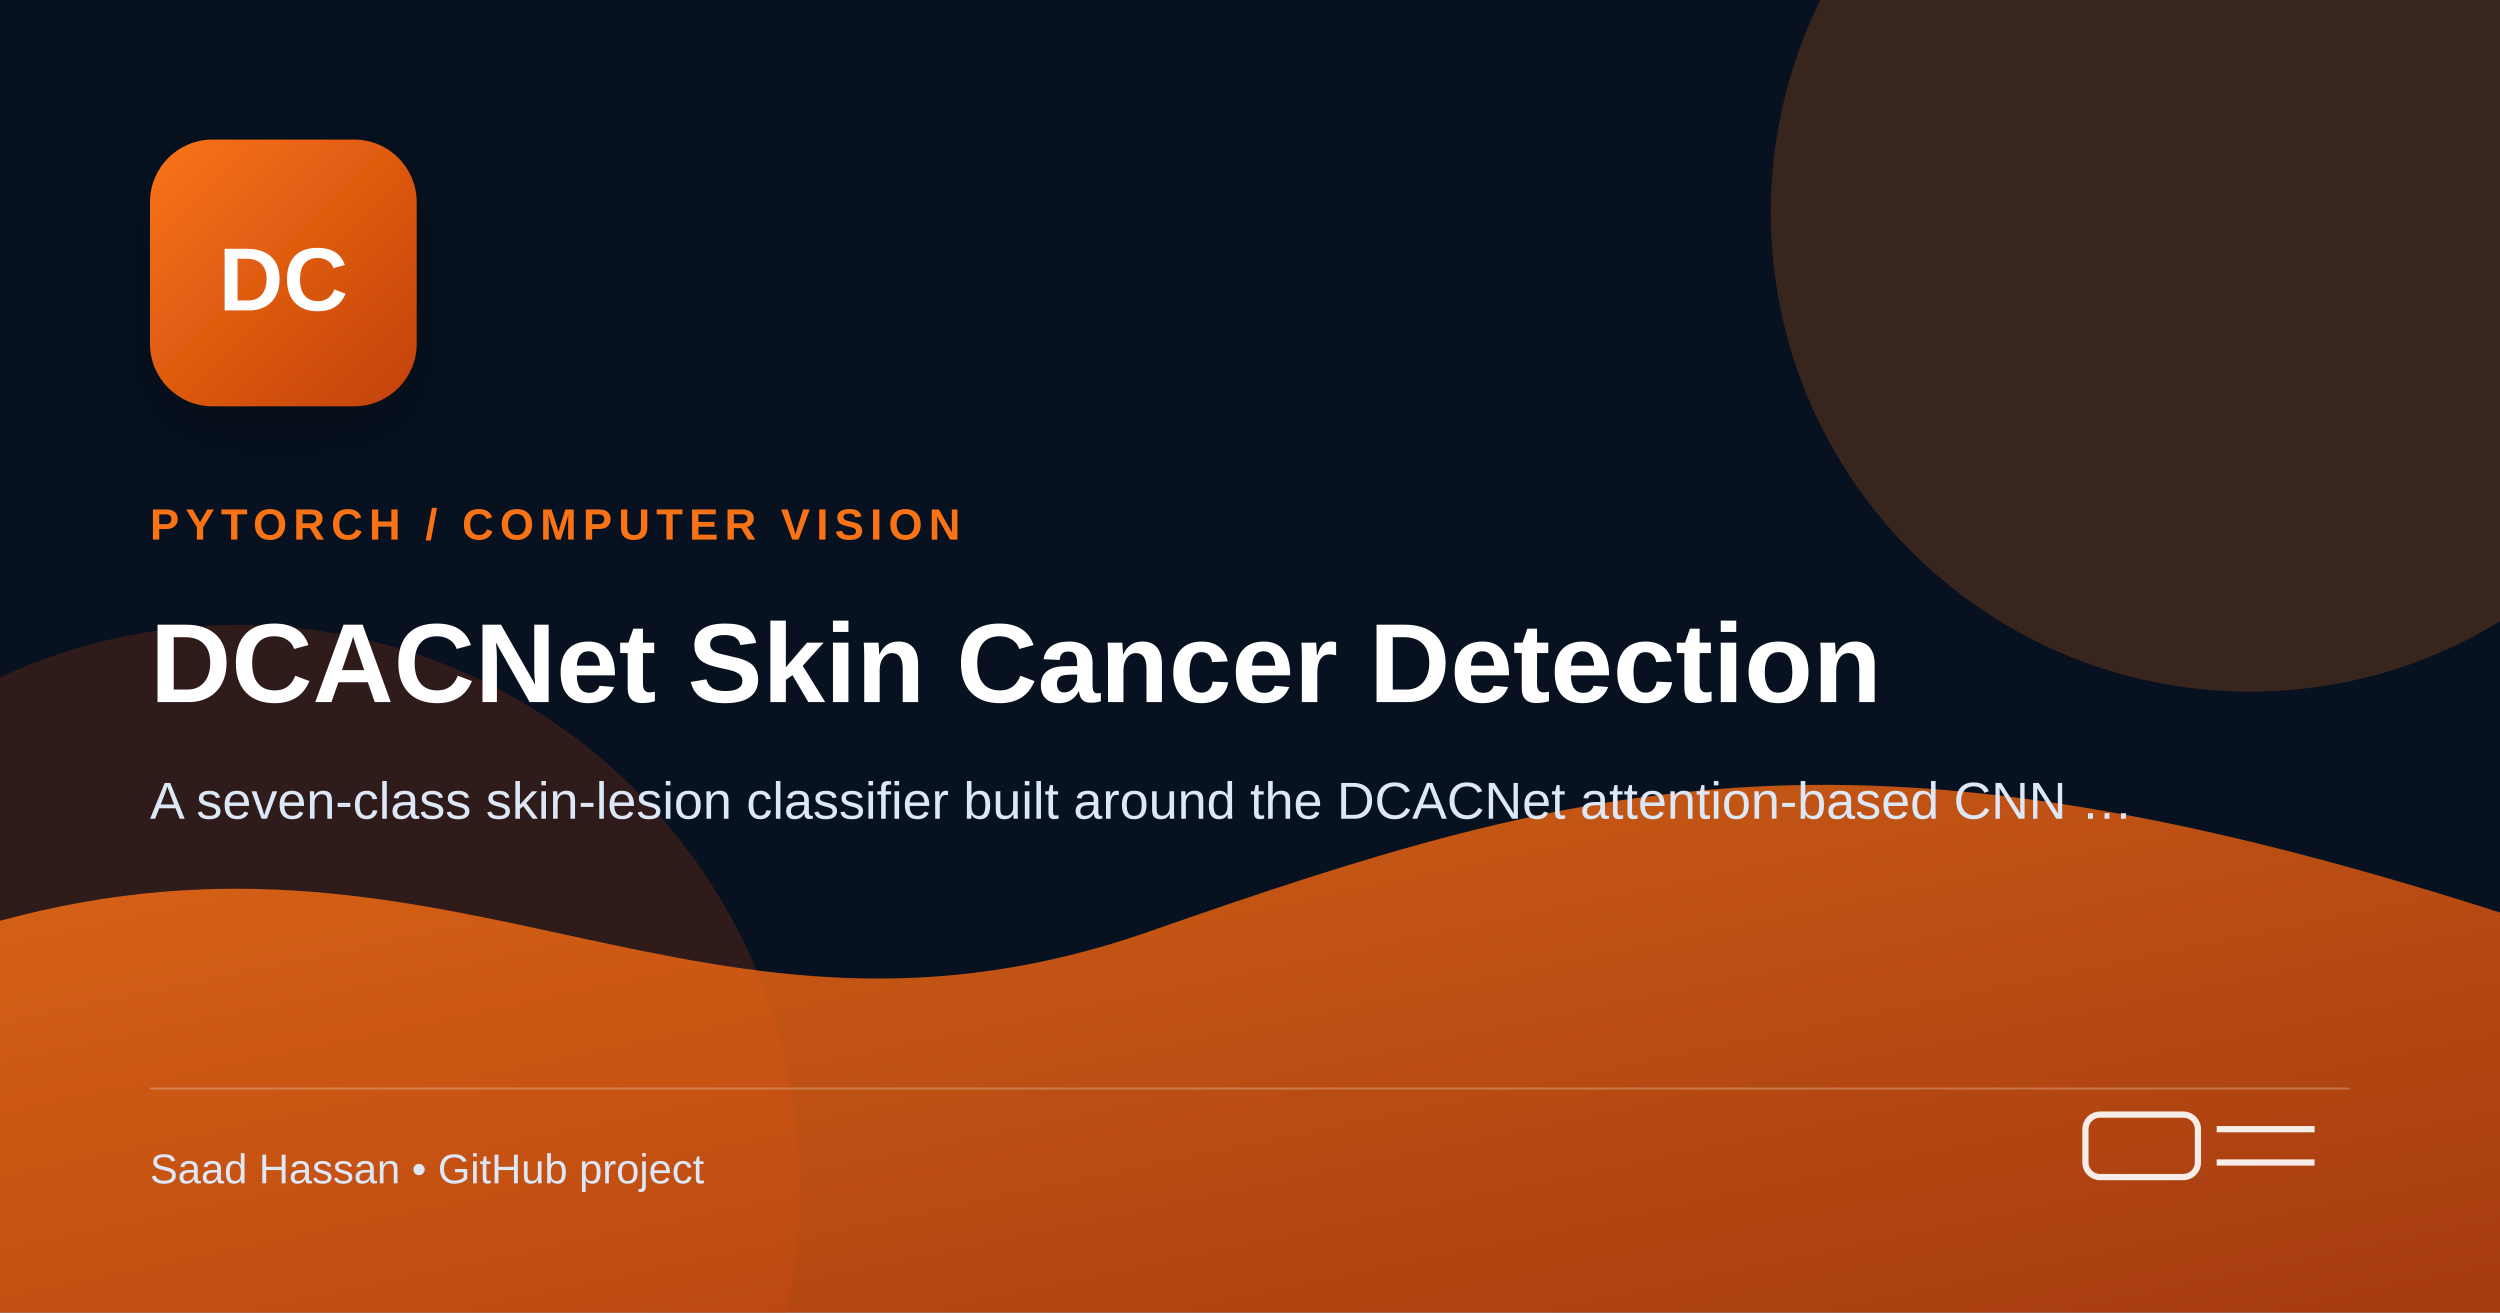
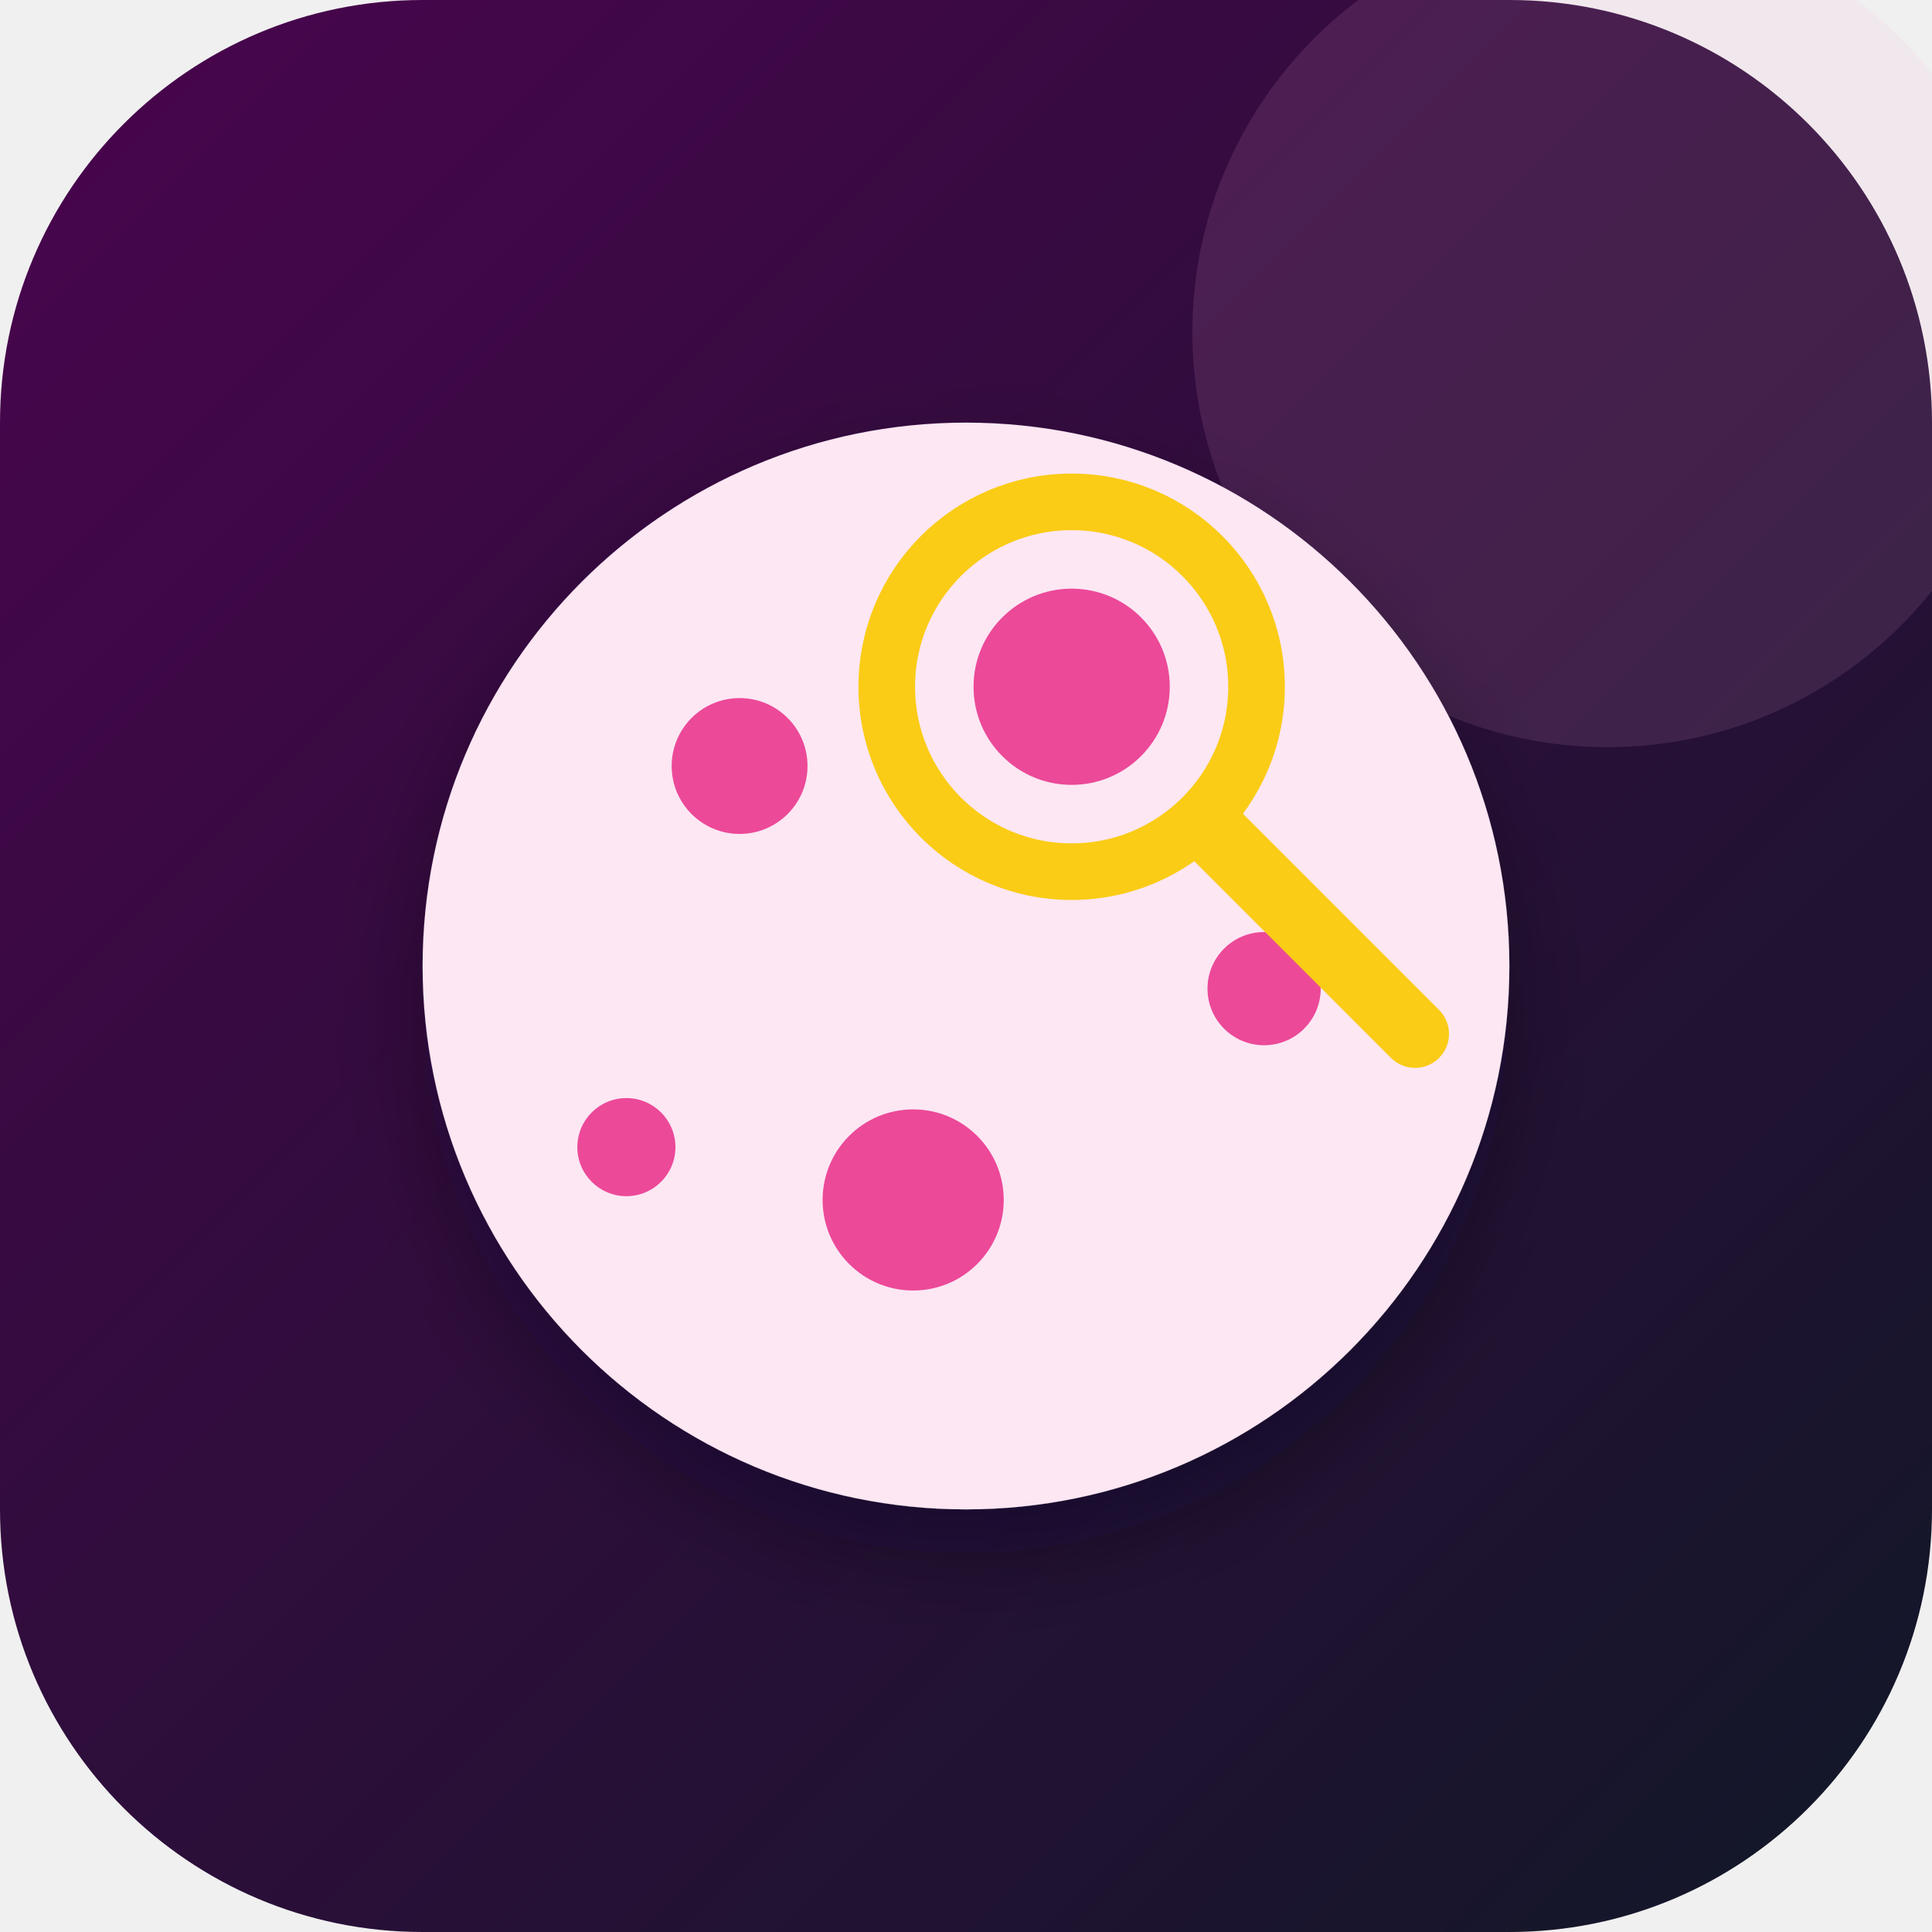
- <svg xmlns="http://www.w3.org/2000/svg" width="1200" height="630" viewBox="0 0 1200 630" role="img" aria-labelledby="title desc">
+ <svg xmlns="http://www.w3.org/2000/svg" viewBox="0 0 512 512">
  <defs>
-     <linearGradient id="bg" x1="0" y1="0" x2="1" y2="1">
-       <stop stop-color="#f97316" />
-       <stop offset="1" stop-color="#c2410c" />
+     <linearGradient id="g" x1="0" y1="0" x2="1" y2="1">
+       <stop stop-color="#4a044e" />
+       <stop offset="1" stop-color="#101827" />
    </linearGradient>
-     <filter id="shadow" x="-20%" y="-20%" width="140%" height="140%">
-       <feDropShadow dx="0" dy="14" stdDeviation="18" flood-opacity=".24" />
+     <filter id="s" x="-30%" y="-30%" width="160%" height="160%">
+       <feDropShadow dx="0" dy="12" stdDeviation="12" flood-color="#020617" flood-opacity=".34" />
    </filter>
  </defs>
-   <rect width="1200" height="630" fill="#07111f" />
-   <circle cx="1080" cy="102" r="230" fill="#f97316" opacity=".2" />
-   <circle cx="114" cy="570" r="270" fill="#c2410c" opacity=".22" />
-   <path d="M0 442 C220 382 338 522 552 447 S894 340 1200 438 V630 H0Z" fill="url(#bg)" opacity=".84" />
-   <g filter="url(#shadow)">
-     <rect x="72" y="67" width="128" height="128" rx="30" fill="url(#bg)" />
-     <text x="136" y="149" text-anchor="middle" fill="white" font-family="Arial, Helvetica, sans-serif" font-size="43" font-weight="700">DC</text>
-   </g>
-   <text x="72" y="259" fill="#f97316" font-family="Arial, Helvetica, sans-serif" font-size="21" font-weight="700" letter-spacing="3">PYTORCH / COMPUTER VISION</text>
-   <text x="72" y="337" fill="white" font-family="Arial, Helvetica, sans-serif" font-size="54" font-weight="700">DCACNet Skin Cancer Detection</text>
-   <text x="72" y="393" fill="#dce8f7" font-family="Arial, Helvetica, sans-serif" font-size="25">A seven-class skin-lesion classifier built around the DCACNet attention-based CNN …</text>
-   <rect x="72" y="522" width="1056" height="1" fill="white" opacity=".24" />
-   <text x="72" y="568" fill="#dce8f7" font-family="Arial, Helvetica, sans-serif" font-size="20">Saad Hassan  •  GitHub project</text>
-   <g opacity=".9" fill="none" stroke="white" stroke-width="3">
-     <rect x="1001" y="535" width="54" height="30" rx="7" />
-     <path d="M1064 542h47M1064 558h47" />
+   <rect width="512" height="512" rx="112" fill="url(#g)" />
+   <circle cx="426" cy="88" r="110" fill="#f9a8d4" opacity=".12" />
+   <g filter="url(#s)">
+     <circle cx="256" cy="256" r="144" fill="#fce7f3" />
+     <g fill="#ec4899">
+       <circle cx="196" cy="203" r="18" />
+       <circle cx="284" cy="182" r="26" />
+       <circle cx="335" cy="262" r="15" />
+       <circle cx="242" cy="318" r="24" />
+       <circle cx="166" cy="304" r="13" />
+     </g>
+     <circle cx="284" cy="182" r="49" fill="none" stroke="#facc15" stroke-width="15" />
+     <path d="m320 219 55 55" stroke="#facc15" stroke-width="18" stroke-linecap="round" />
  </g>
</svg>
